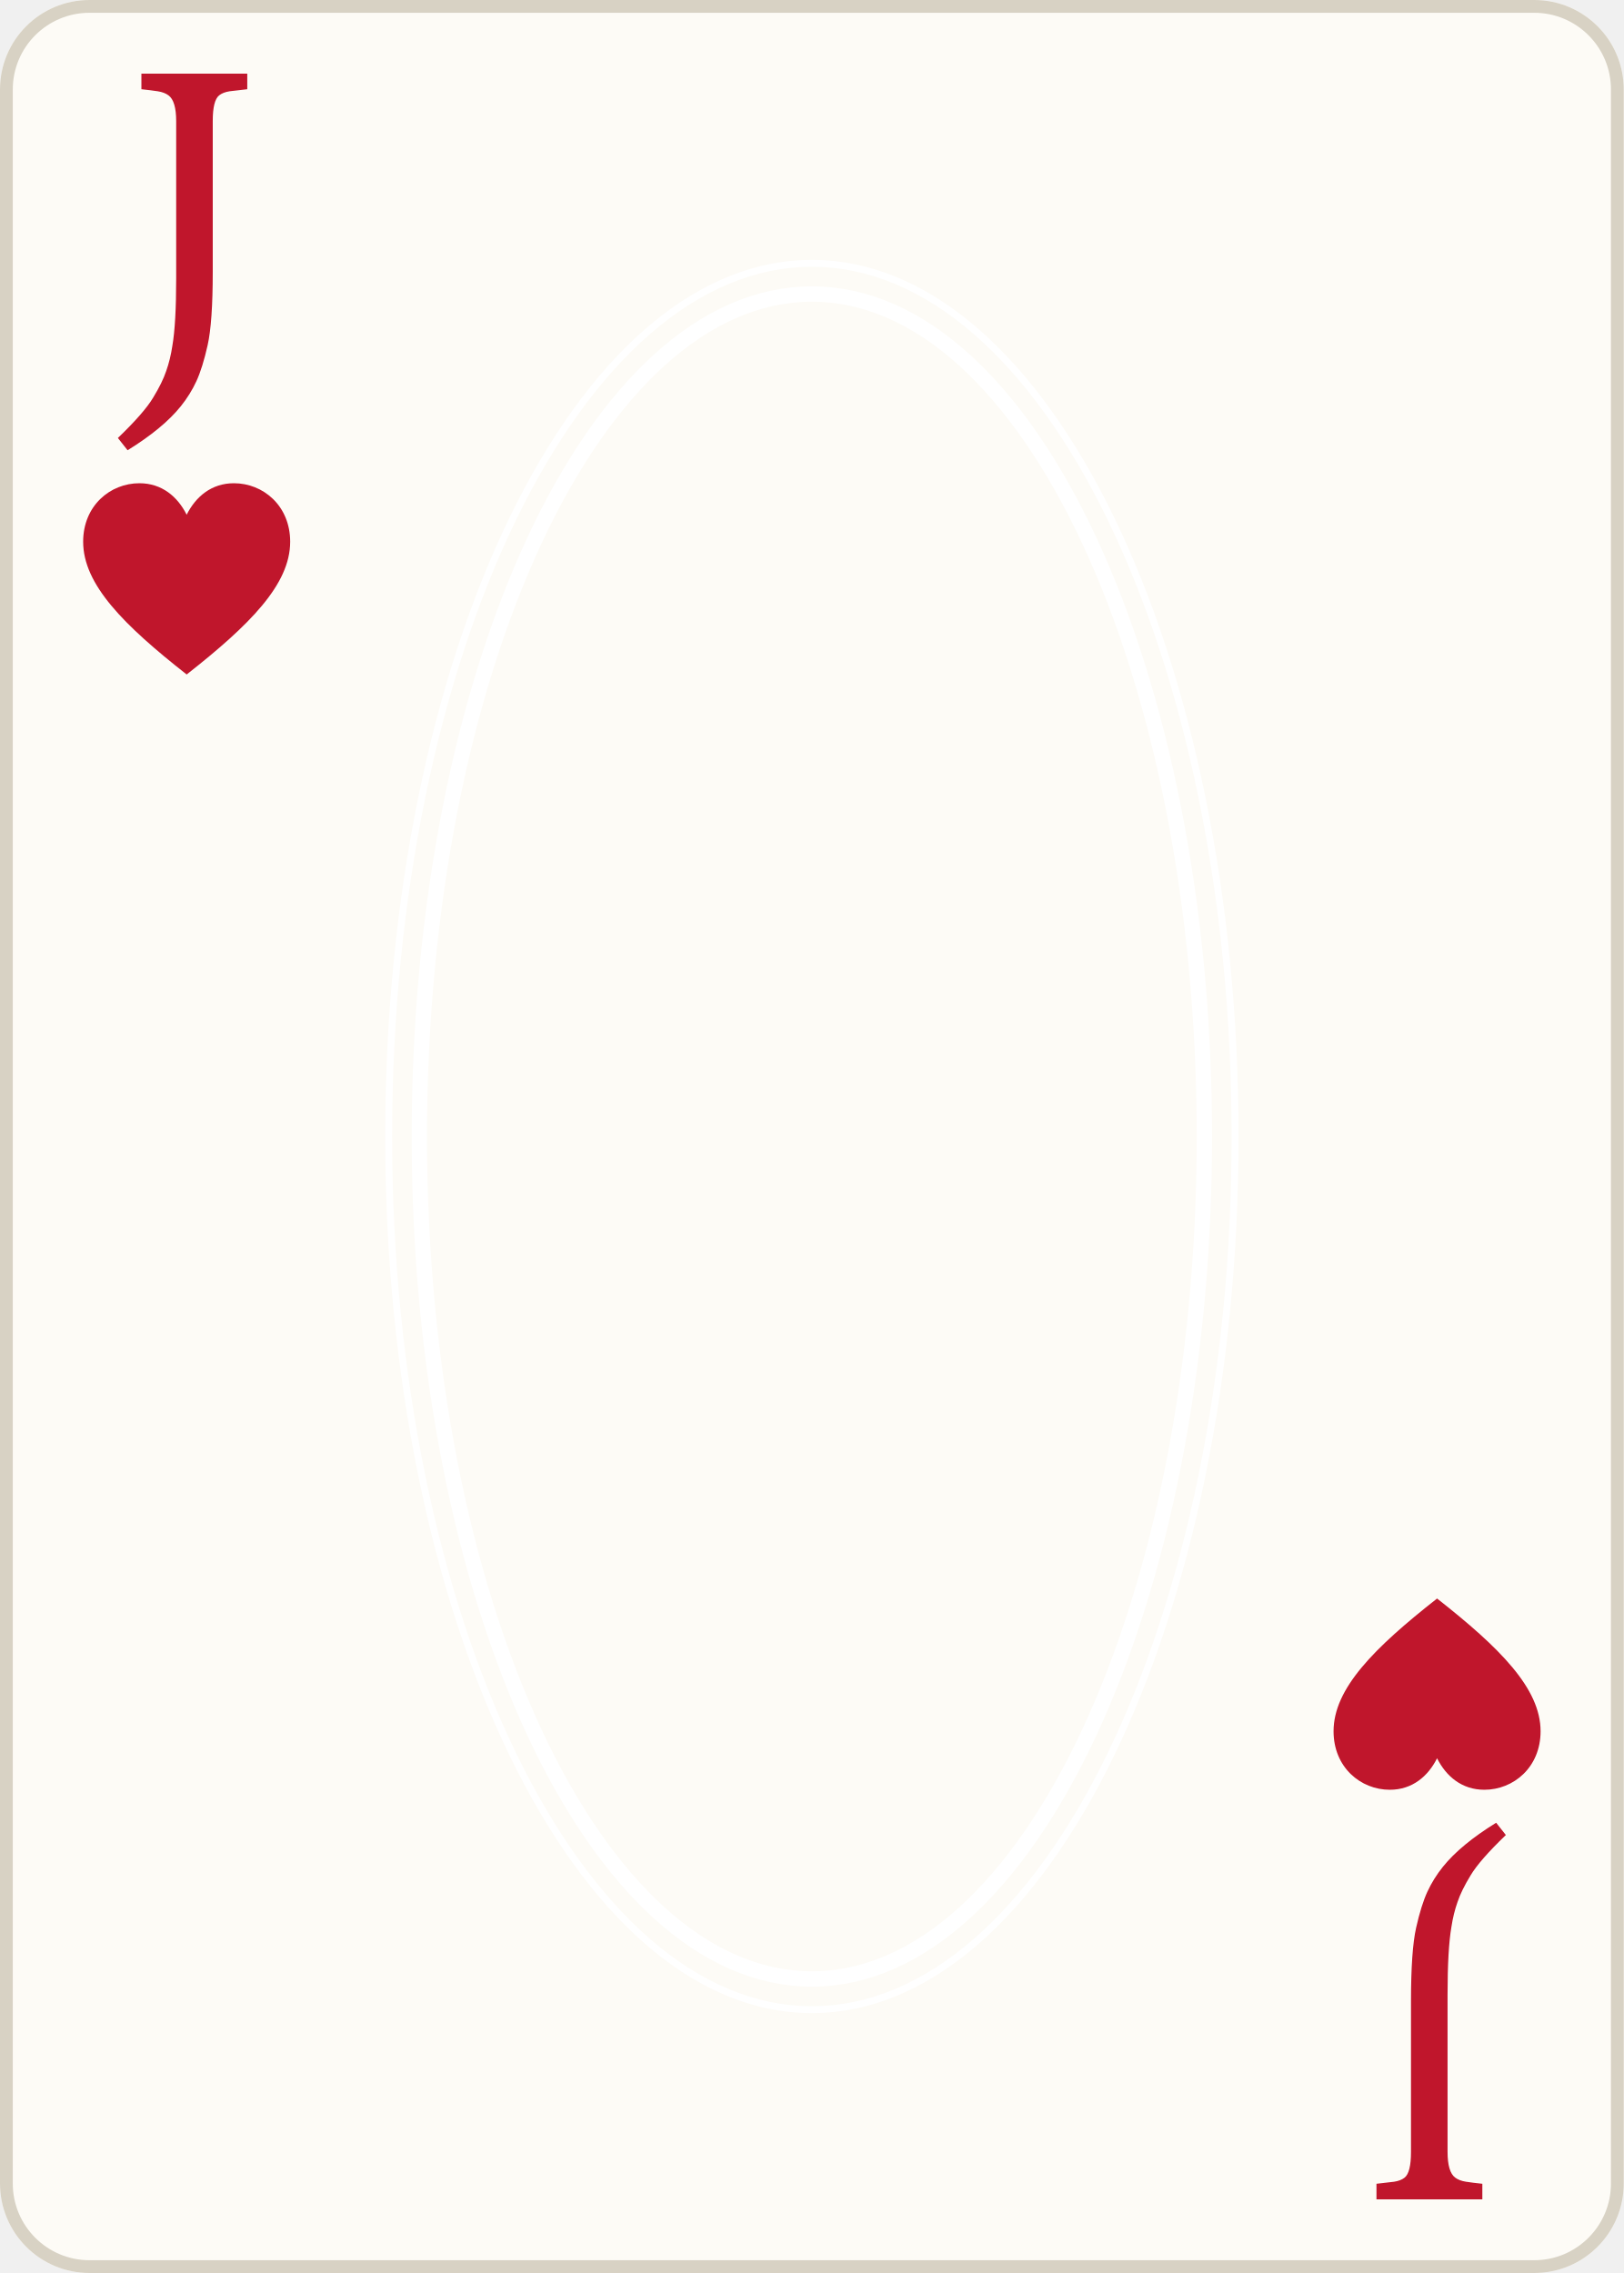
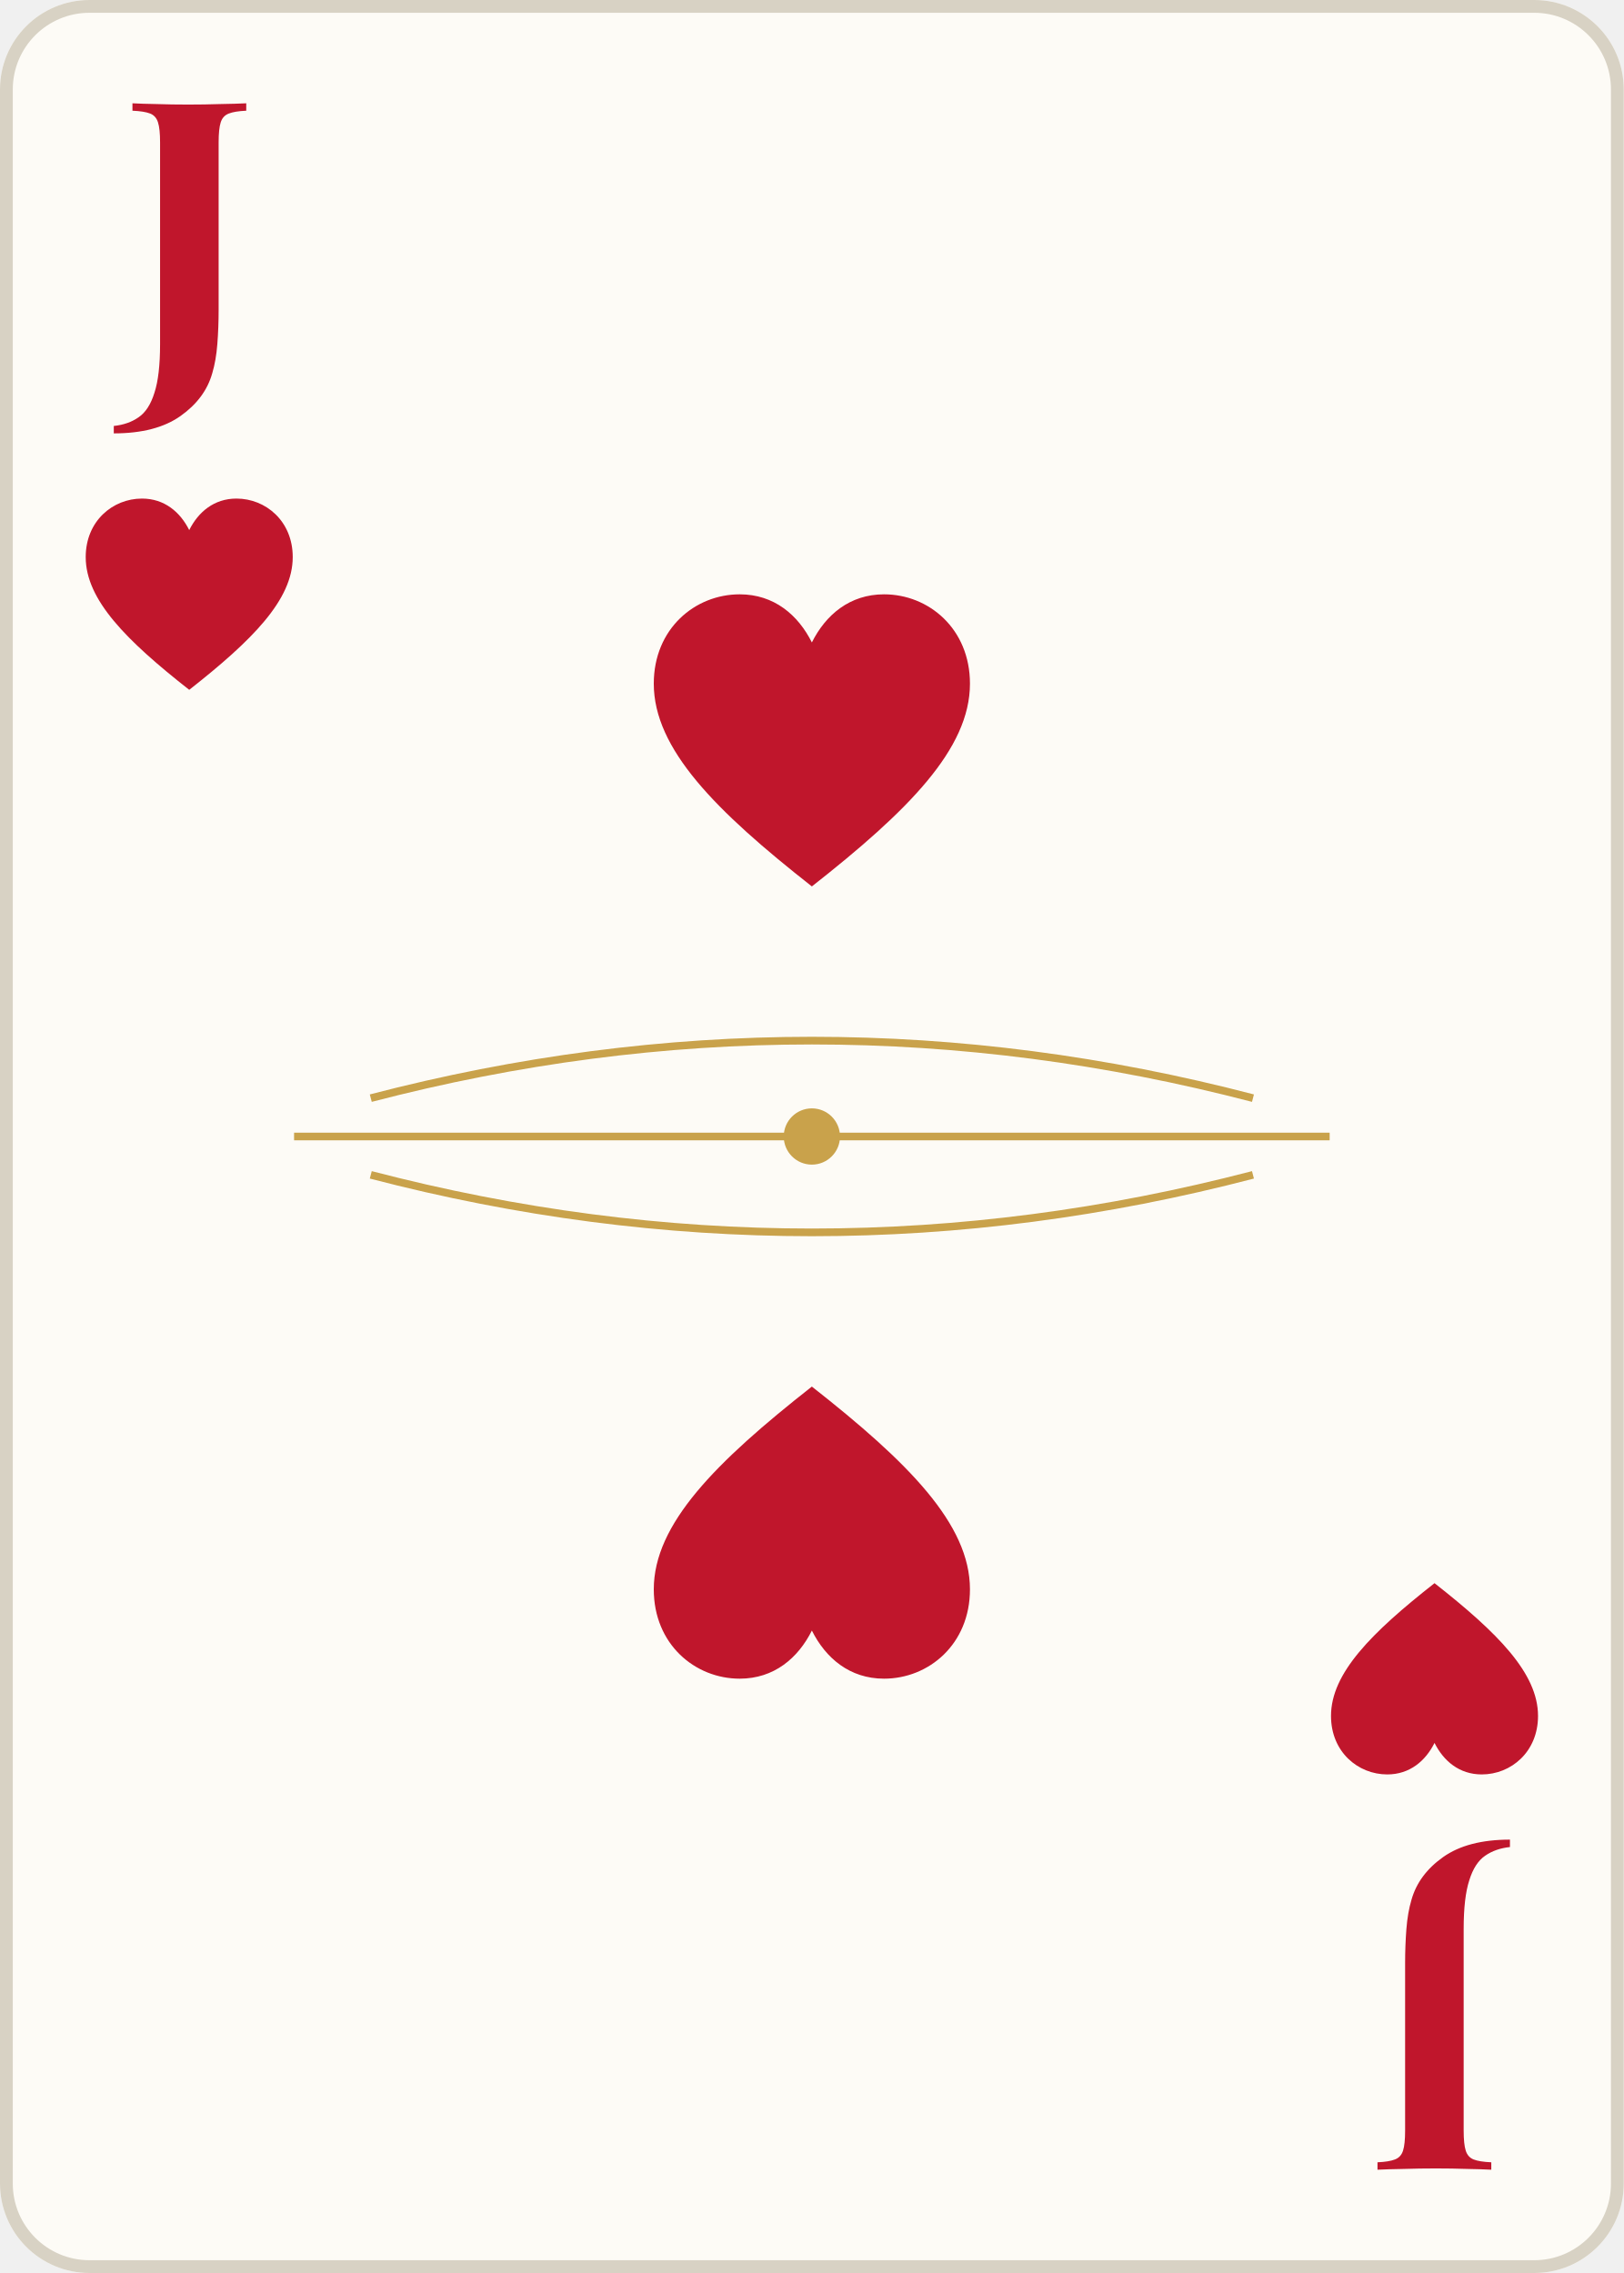
<svg xmlns="http://www.w3.org/2000/svg" width="63.5mm" height="88.9mm" viewBox="0 0 63.5 88.9" role="img" aria-label="J of Hearts">
  <defs>
-     <clipPath id="cR0-card">
+     <clipPath id="hearts-J-card">
      <rect x="0" y="0" width="63.5" height="88.9" rx="3.5" />
    </clipPath>
  </defs>
-   <g clip-path="url(#cR0-card)">
+   <g clip-path="url(#hearts-J-card)">
    <rect x="0" y="0" width="63.5" height="88.9" fill="#fdfbf6" />
    <g>
      <defs>
-         <clipPath id="cR0-mono">
-           <path d="M16.4 44.45A15.35 32.95 0 0 1 47.1 44.45A15.35 32.95 0 0 1 16.4 44.45Z" />
+         <clipPath id="hearts-J-mono">
+           <path d="M11.5 44.45A20.25 32.95 0 0 1 52 44.45A20.25 32.95 0 0 1 11.5 44.45Z" />
        </clipPath>
      </defs>
-       <g clip-path="url(#cR0-mono)" />
-       <path d="M16.4 44.45A15.35 32.95 0 0 1 47.1 44.45A15.35 32.95 0 0 1 16.4 44.45Z" fill="none" stroke="#ffffff" stroke-width="0.6" />
-       <path d="M15.2 44.45A16.55 34.15 0 0 1 48.3 44.45A16.55 34.15 0 0 1 15.2 44.45Z" fill="none" stroke="#ffffff" stroke-width="0.27" />
+       <g clip-path="url(#hearts-J-mono)">
+         <g>
+           <g transform="translate(31.75 29.293) scale(0.1344) translate(-50 -50)" fill="#c0162c">
+             <path d="M50 90C22 68 4 50 4 31 4 15 16 5 29 5c10 0 17 6 21 14 4-8 11-14 21-14 13 0 25 10 25 26 0 19-18 37-46 59Z" />
+           </g>
+           <path d="M14.5 42.95 Q31.75 38.45 49 42.95" fill="none" stroke="#c9a24b" stroke-width="0.3" />
+         </g>
+         <g transform="rotate(180 31.75 44.45)">
+           <g>
+             <g transform="translate(31.75 29.293) scale(0.1344) translate(-50 -50)" fill="#c0162c">
+               <path d="M50 90C22 68 4 50 4 31 4 15 16 5 29 5c10 0 17 6 21 14 4-8 11-14 21-14 13 0 25 10 25 26 0 19-18 37-46 59Z" />
+             </g>
+             <path d="M14.5 42.95 Q31.75 38.45 49 42.95" fill="none" stroke="#c9a24b" stroke-width="0.3" />
+           </g>
+         </g>
+         <line x1="11.5" y1="44.45" x2="52" y2="44.45" stroke="#c9a24b" stroke-width="0.3" />
+         <circle cx="31.75" cy="44.45" r="1.1" fill="#c9a24b" />
+       </g>
    </g>
-     <g transform="translate(2.3 -0.6)">
-       <path d="M4.59 5.34Q4.59 4.55 4.29 4.33Q4.13 4.21 3.87 4.17Q3.61 4.13 3.23 4.09L3.23 3.48L7.37 3.48L7.37 4.09Q6.94 4.14 6.68 4.17Q6.42 4.21 6.27 4.33Q6.02 4.53 6.02 5.33L6.02 11.22Q6.02 13.21 5.82 14.1Q5.62 14.99 5.38 15.51Q5.14 16.03 4.77 16.49Q4.08 17.35 2.69 18.21L2.31 17.73Q3.34 16.74 3.69 16.15Q4.05 15.56 4.2 15.11Q4.36 14.66 4.44 14.13Q4.59 13.26 4.59 11.48Z" fill="#c0162c" />
+     <g transform="translate(2.4 0)">
+       <path d="M2.05 16.95L2.05 16.66Q2.62 16.6 3.02 16.32Q3.43 16.04 3.64 15.36Q3.86 14.69 3.86 13.46L3.86 5.57Q3.86 5.04 3.78 4.79Q3.7 4.53 3.47 4.44Q3.24 4.35 2.78 4.33L2.78 4.04Q3.14 4.06 3.72 4.07Q4.31 4.09 4.95 4.09Q5.6 4.09 6.21 4.07Q6.83 4.06 7.23 4.04L7.23 4.33Q6.78 4.35 6.55 4.44Q6.31 4.53 6.23 4.79Q6.15 5.04 6.15 5.57L6.15 10.84Q6.15 11.43 6.15 12.12Q6.15 12.8 6.1 13.45Q6.05 14.1 5.9 14.6Q5.62 15.59 4.66 16.27Q3.7 16.95 2.05 16.95Z" fill="#c0162c" />
      <g transform="translate(5 23.46) scale(0.088) translate(-50 -50)" fill="#c0162c">
        <path d="M50 90C22 68 4 50 4 31 4 15 16 5 29 5c10 0 17 6 21 14 4-8 11-14 21-14 13 0 25 10 25 26 0 19-18 37-46 59Z" />
      </g>
    </g>
    <g transform="rotate(180 31.75 44.45)">
-       <g transform="translate(2.3 -0.6)">
-         <path d="M4.59 5.34Q4.59 4.55 4.29 4.33Q4.13 4.21 3.87 4.17Q3.61 4.13 3.23 4.09L3.23 3.48L7.37 3.48L7.37 4.09Q6.94 4.14 6.68 4.17Q6.42 4.21 6.27 4.33Q6.02 4.53 6.02 5.33L6.02 11.22Q6.02 13.21 5.82 14.1Q5.62 14.99 5.38 15.51Q5.14 16.03 4.77 16.49Q4.08 17.35 2.69 18.21L2.31 17.73Q3.34 16.74 3.69 16.15Q4.05 15.56 4.2 15.11Q4.36 14.66 4.44 14.13Q4.59 13.26 4.59 11.48Z" fill="#c0162c" />
+       <g transform="translate(2.4 0)">
+         <path d="M2.05 16.95L2.05 16.66Q2.62 16.6 3.02 16.32Q3.43 16.04 3.64 15.36Q3.86 14.69 3.86 13.46L3.86 5.57Q3.86 5.04 3.78 4.79Q3.7 4.53 3.47 4.44Q3.24 4.35 2.78 4.33L2.78 4.04Q3.14 4.06 3.72 4.07Q4.31 4.09 4.95 4.09Q5.6 4.09 6.21 4.07Q6.83 4.06 7.23 4.04L7.23 4.33Q6.78 4.35 6.55 4.44Q6.31 4.53 6.23 4.79Q6.15 5.04 6.15 5.57L6.15 10.84Q6.15 11.43 6.15 12.12Q6.15 12.8 6.1 13.45Q6.05 14.1 5.9 14.6Q5.62 15.59 4.66 16.27Q3.7 16.95 2.05 16.95Z" fill="#c0162c" />
        <g transform="translate(5 23.46) scale(0.088) translate(-50 -50)" fill="#c0162c">
          <path d="M50 90C22 68 4 50 4 31 4 15 16 5 29 5c10 0 17 6 21 14 4-8 11-14 21-14 13 0 25 10 25 26 0 19-18 37-46 59Z" />
        </g>
      </g>
    </g>
  </g>
  <rect x="0.25" y="0.25" width="63" height="88.4" rx="3.25" fill="none" stroke="#d8d2c4" stroke-width="0.5" />
</svg>
